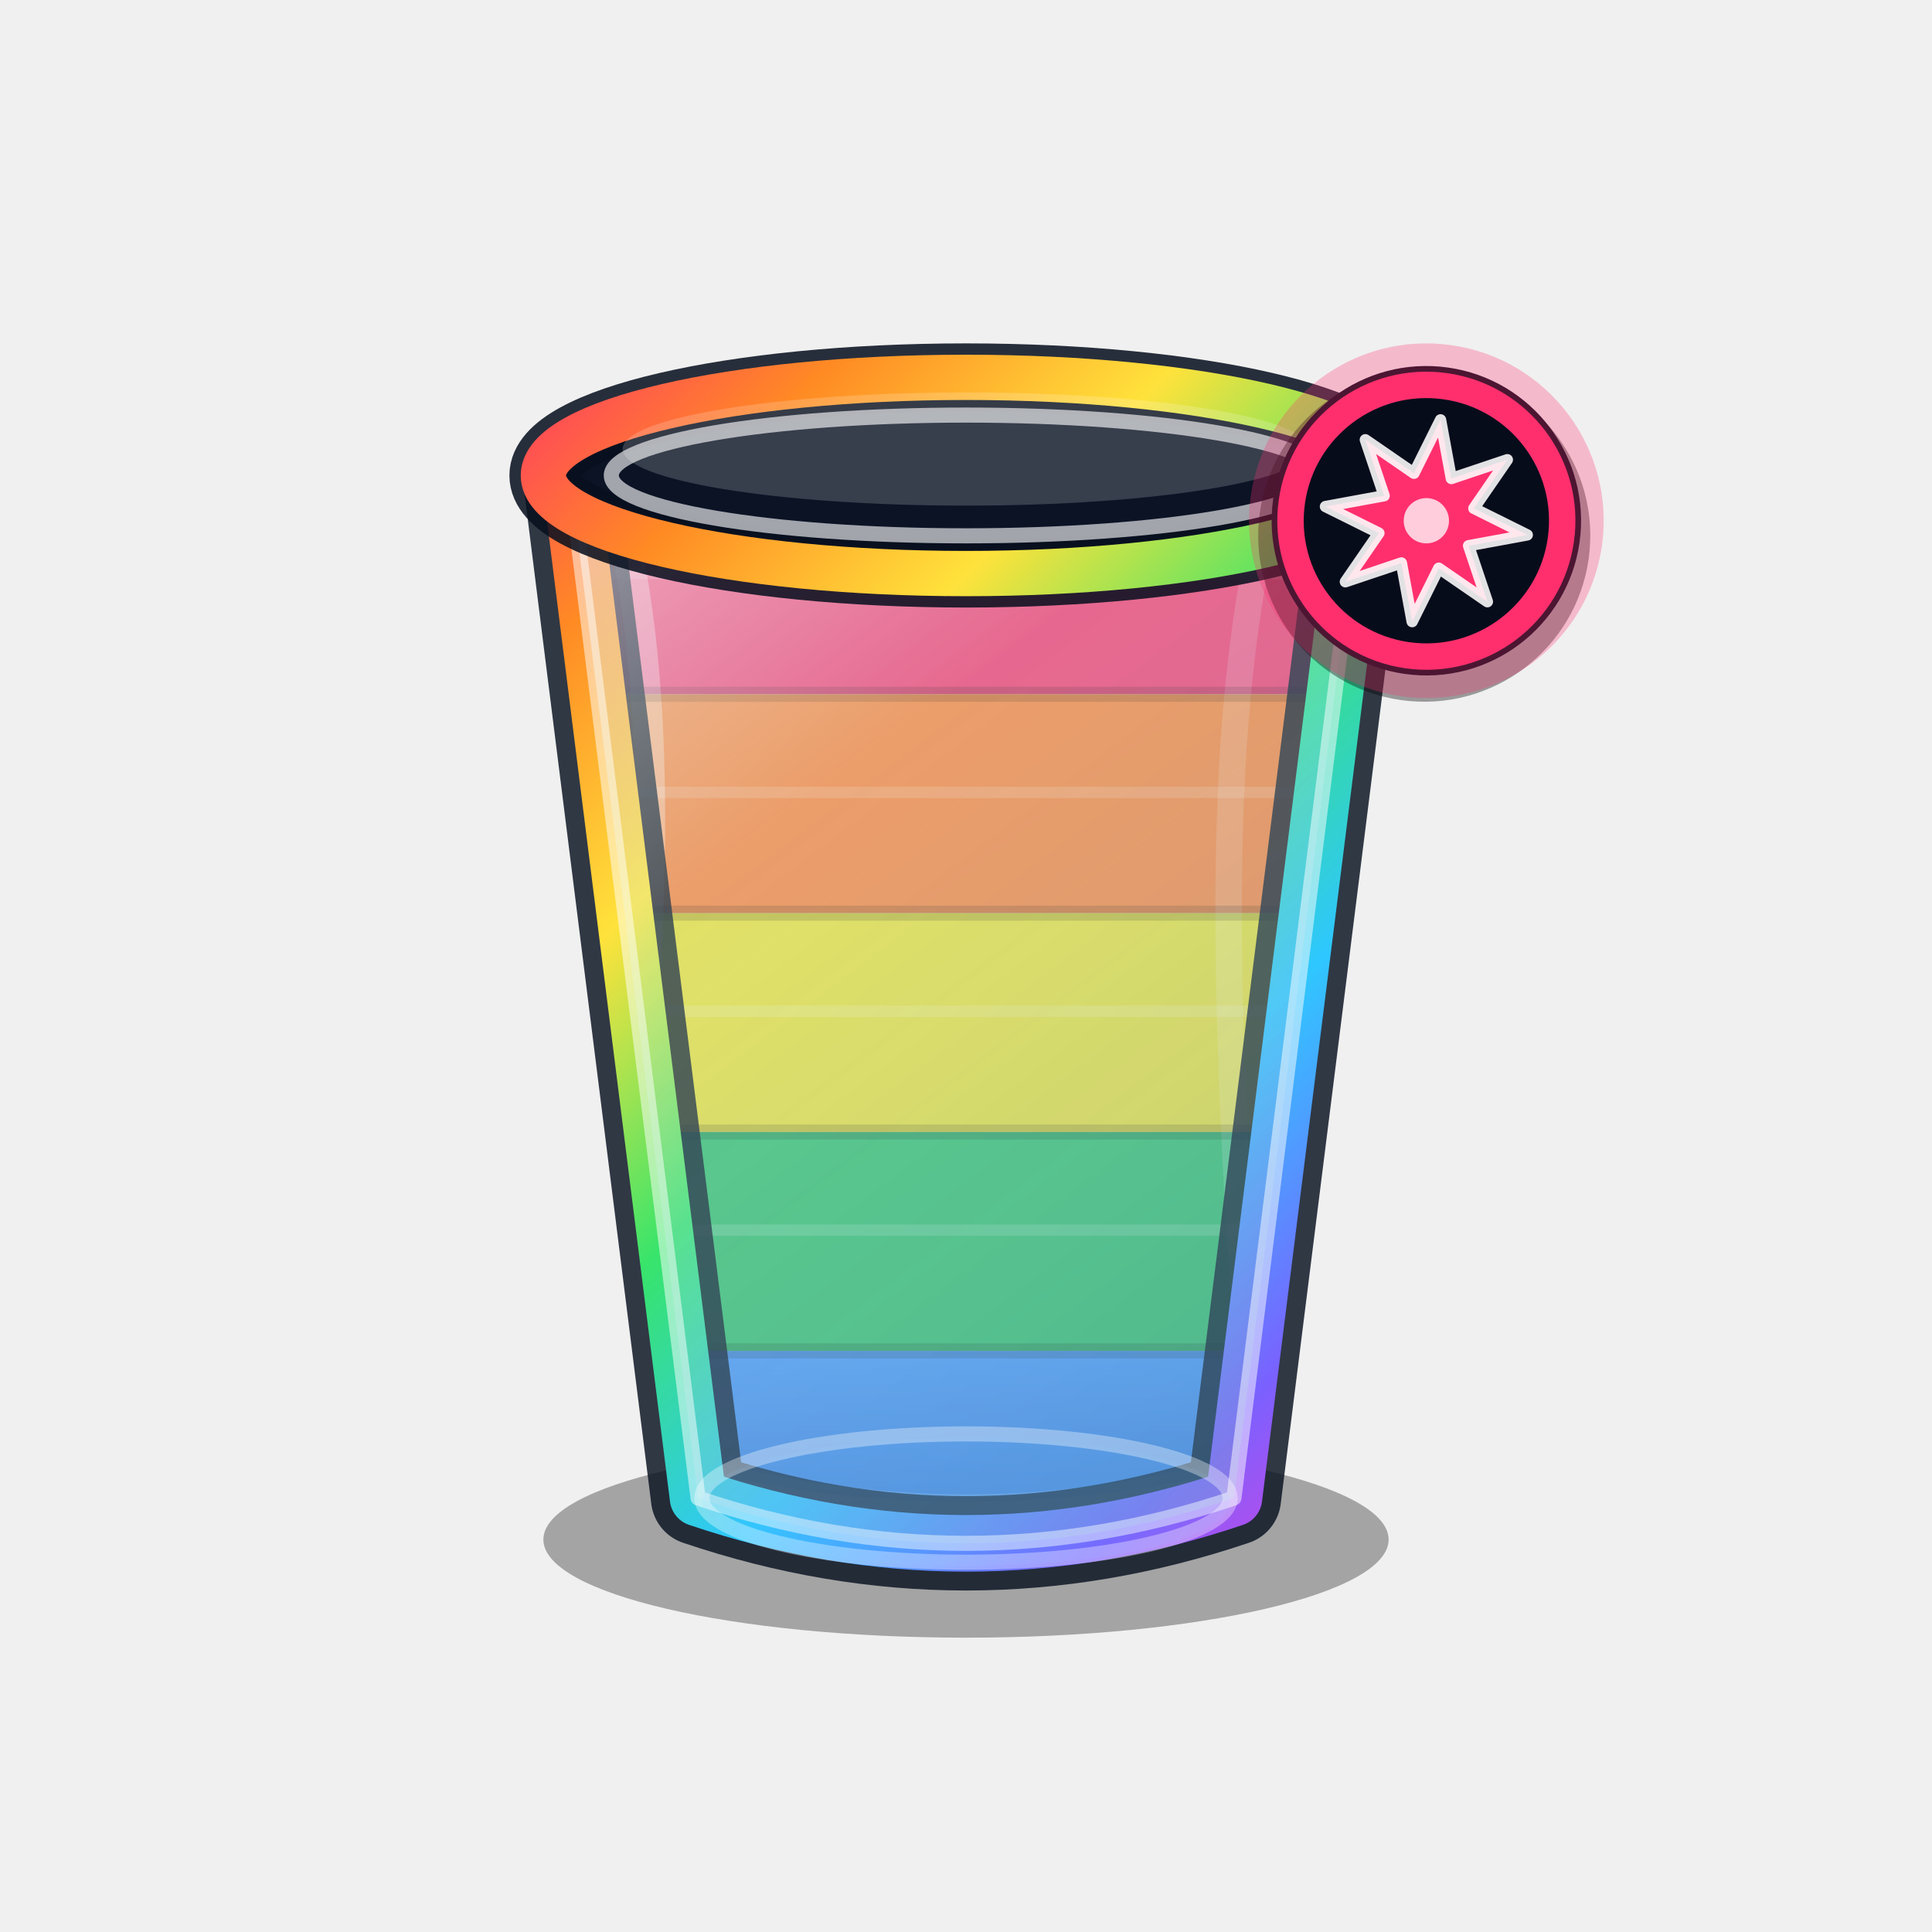
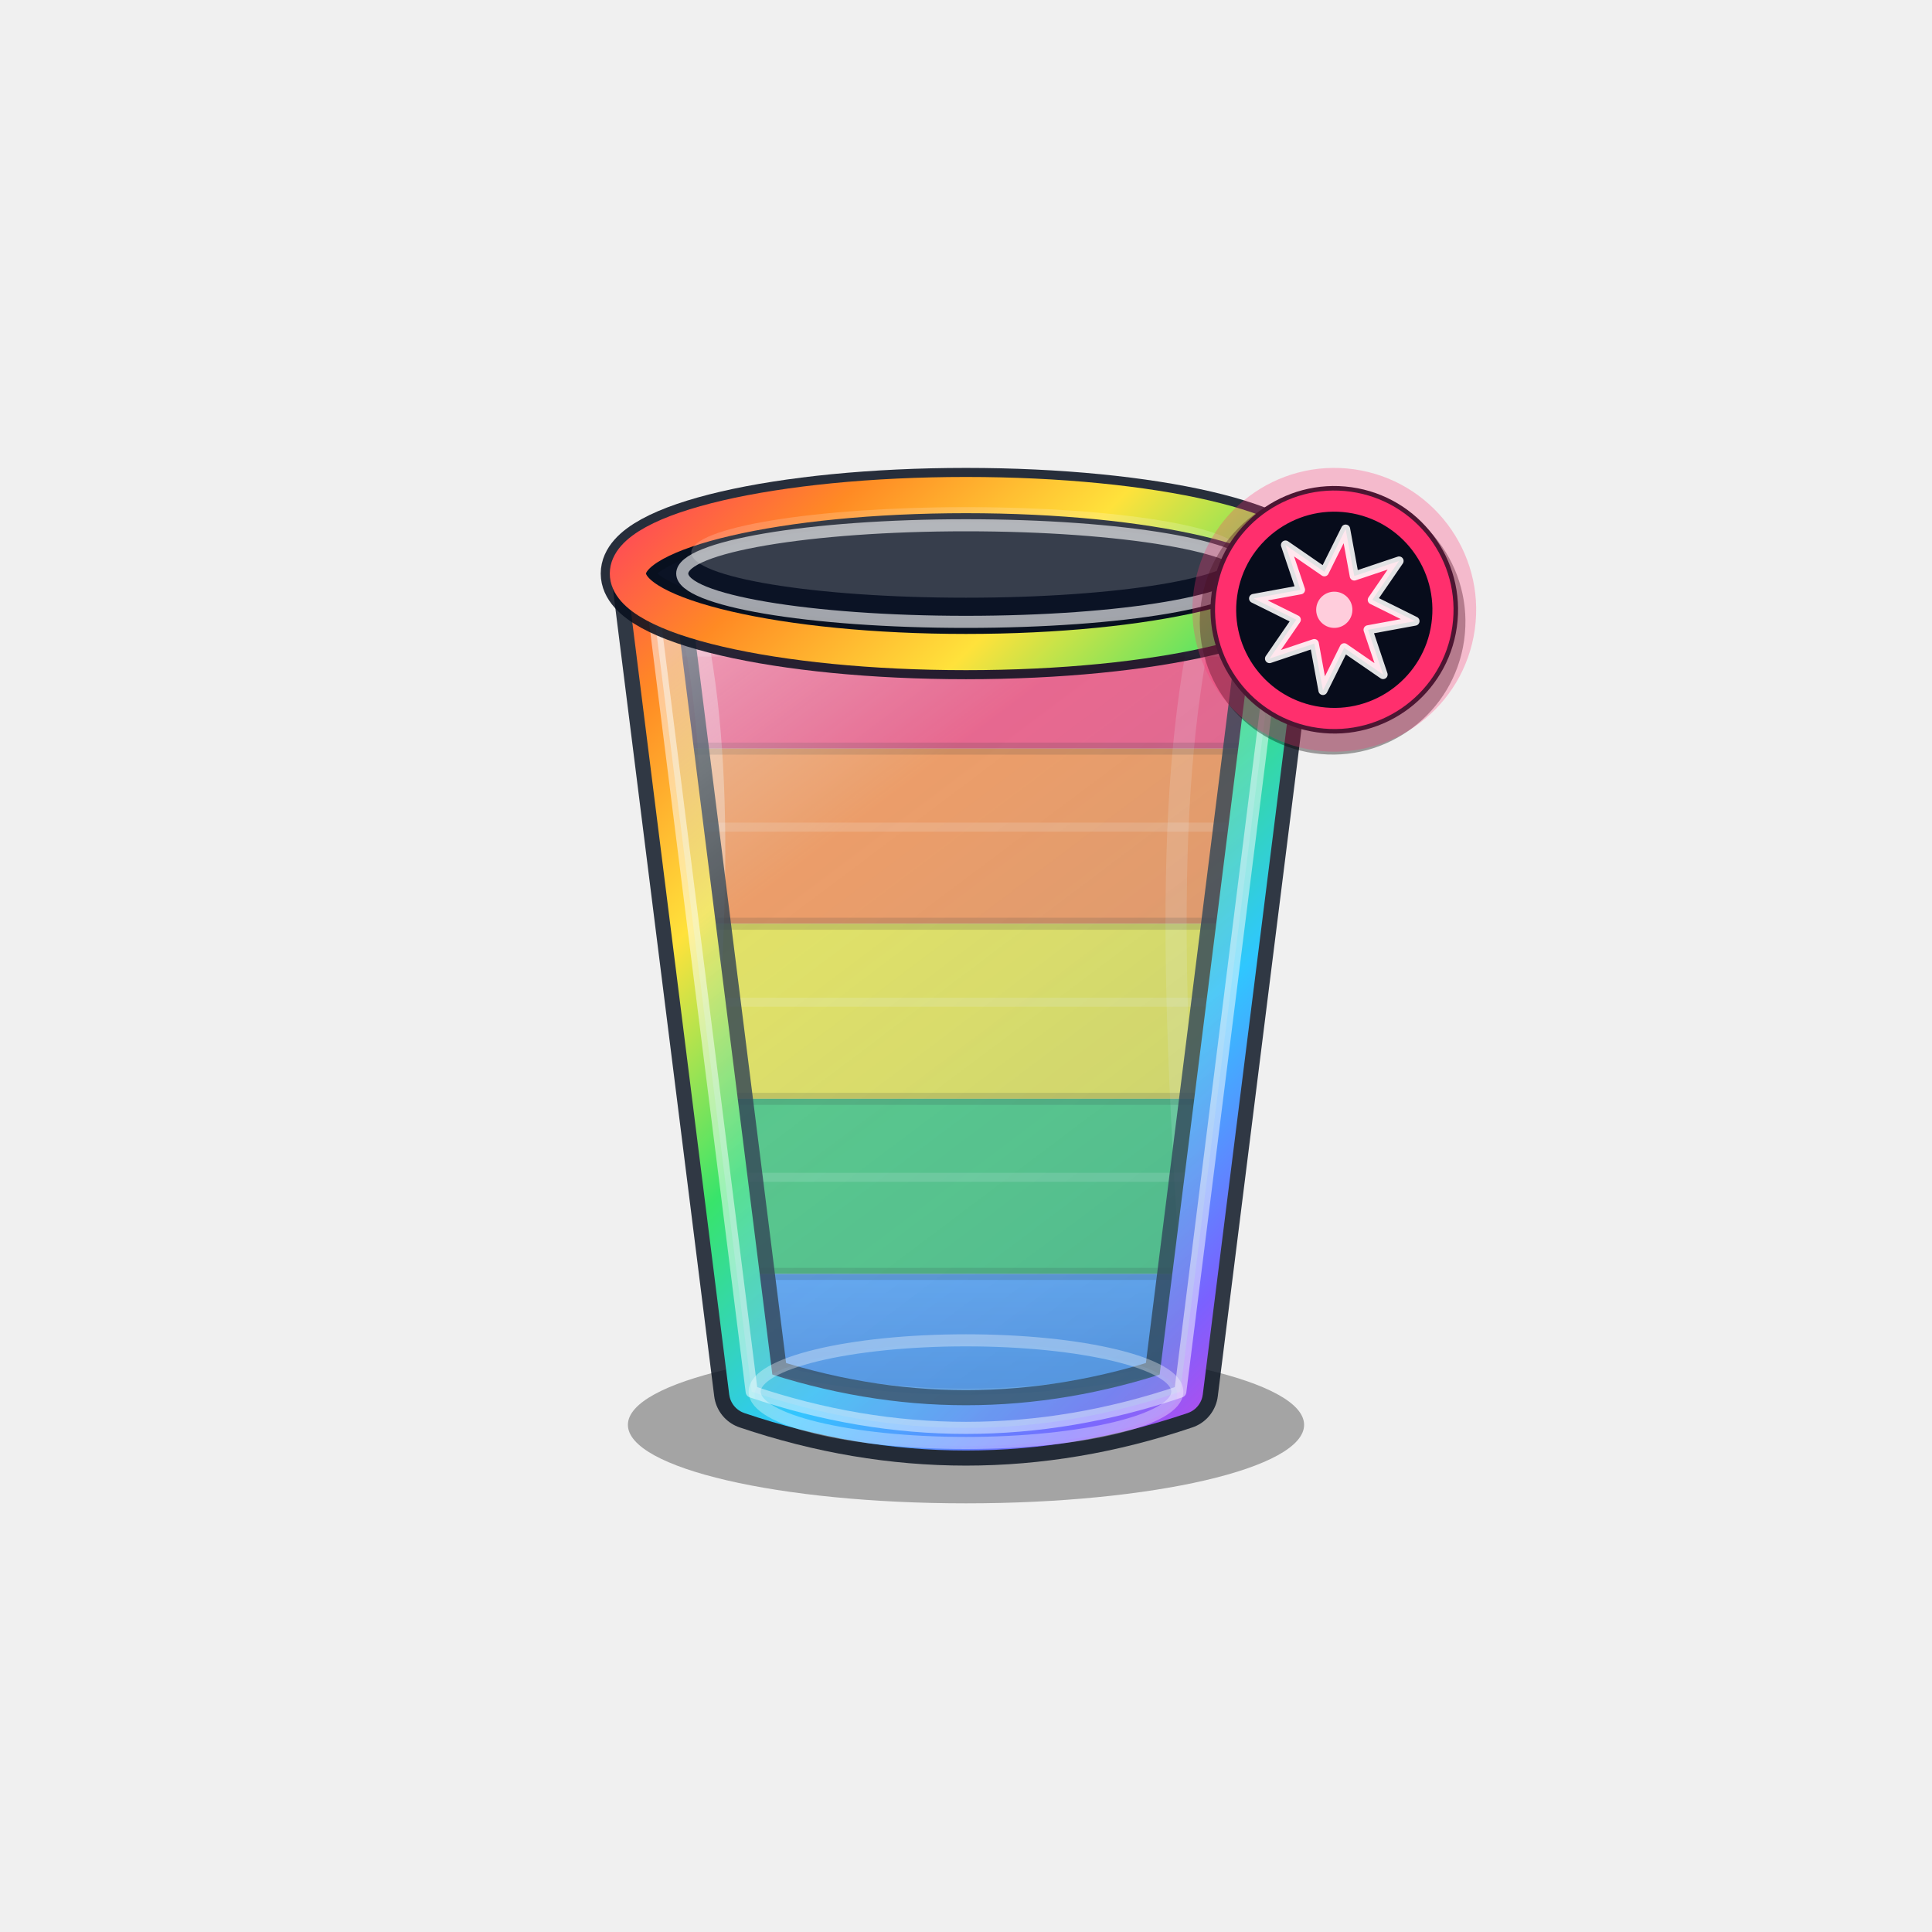
<svg xmlns="http://www.w3.org/2000/svg" width="432" height="432" viewBox="0 0 512 512">
  <defs>
    <linearGradient id="prism" x1="112" y1="112" x2="400" y2="400" gradientUnits="userSpaceOnUse">
      <stop offset="0" stop-color="#ff2f6d" />
      <stop offset="0.16" stop-color="#ff8a24" />
      <stop offset="0.32" stop-color="#ffe23b" />
      <stop offset="0.49" stop-color="#38e46b" />
      <stop offset="0.66" stop-color="#2fc7ff" />
      <stop offset="0.83" stop-color="#7a61ff" />
      <stop offset="1" stop-color="#ff34d2" />
    </linearGradient>
    <linearGradient id="glass" x1="148" y1="108" x2="366" y2="398" gradientUnits="userSpaceOnUse">
      <stop offset="0" stop-color="#ffffff" stop-opacity="0.62" />
      <stop offset="0.34" stop-color="#c9f3ff" stop-opacity="0.23" />
      <stop offset="1" stop-color="#6ba1c6" stop-opacity="0.38" />
    </linearGradient>
    <linearGradient id="bottomLiquid" x1="256" y1="356" x2="256" y2="414" gradientUnits="userSpaceOnUse">
      <stop offset="0" stop-color="#3f91f4" />
      <stop offset="0.65" stop-color="#2f78df" />
      <stop offset="1" stop-color="#245fc4" />
    </linearGradient>
    <clipPath id="beakerClip">
      <path d="M151 126 L361 126 L327 397 Q256 421 185 397 Z" />
    </clipPath>
  </defs>
-   <ellipse cx="256" cy="408" rx="112" ry="26" fill="#000000" opacity="0.32" />
-   <g clip-path="url(#beakerClip)">
-     <rect x="122" y="126" width="270" height="58" fill="#ef2f62" />
-     <rect x="122" y="184" width="270" height="58" fill="#f57a2d" />
-     <rect x="122" y="242" width="270" height="58" fill="#e7d929" />
-     <rect x="122" y="300" width="270" height="58" fill="#28b85c" />
-     <path d="M134 358 H378 L327 397 Q256 421 185 397 Z" fill="url(#bottomLiquid)" />
-     <path d="M182 389 Q256 410 330 389" fill="none" stroke="#9edaff" stroke-opacity="0.26" stroke-width="7" stroke-linecap="round" />
-     <path d="M136 126 H384 V424 H136 Z" fill="#ffffff" opacity="0.08" />
-     <path d="M162 128 C176 178 174 240 166 322 C163 354 166 383 181 402" fill="none" stroke="#ffffff" stroke-opacity="0.32" stroke-width="8" stroke-linecap="round" />
-     <path d="M337 130 C322 190 323 260 333 392" fill="none" stroke="#ffffff" stroke-opacity="0.16" stroke-width="7" stroke-linecap="round" />
-     <path d="M151 184 H361 M145 242 H367 M139 300 H373 M134 358 H378" fill="none" stroke="#000000" stroke-opacity="0.16" stroke-width="4" />
-     <path d="M148 152 H360 M144 210 H366 M140 268 H371 M137 326 H375 M188 392 Q256 407 324 392" fill="none" stroke="#ffffff" stroke-opacity="0.16" stroke-width="3" />
-   </g>
-   <path d="M151 126 L361 126 L327 397 Q256 421 185 397 Z" fill="none" stroke="#07101f" stroke-opacity="0.82" stroke-width="25" stroke-linejoin="round" />
-   <path d="M151 126 L361 126 L327 397 Q256 421 185 397 Z" fill="none" stroke="url(#prism)" stroke-width="15" stroke-linejoin="round" />
-   <path d="M151 126 L361 126 L327 397 Q256 421 185 397 Z" fill="url(#glass)" />
-   <path d="M151 126 L361 126 L327 397 Q256 421 185 397 Z" fill="none" stroke="#ffffff" stroke-opacity="0.50" stroke-width="4" stroke-linejoin="round" />
-   <ellipse cx="256" cy="126" rx="112" ry="26" fill="#0b1325" stroke="#07101f" stroke-opacity="0.86" stroke-width="18" />
-   <ellipse cx="256" cy="126" rx="112" ry="26" fill="none" stroke="url(#prism)" stroke-width="12" />
-   <ellipse cx="256" cy="119" rx="91" ry="15" fill="#ffffff" opacity="0.18" />
-   <ellipse cx="256" cy="126" rx="94" ry="16" fill="none" stroke="#ffffff" stroke-opacity="0.62" stroke-width="4" />
-   <ellipse cx="256" cy="398" rx="70" ry="17" fill="#5ab8ff" opacity="0.10" />
-   <ellipse cx="256" cy="397" rx="70" ry="17" fill="none" stroke="#ffffff" stroke-opacity="0.34" stroke-width="4" />
-   <g transform="translate(378 138) rotate(8)">
-     <circle cx="0" cy="4" r="44" fill="#000000" opacity="0.36" />
-     <circle cx="0" cy="0" r="41" fill="#070c1b" />
-     <circle cx="0" cy="0" r="41" fill="none" stroke="url(#prism)" stroke-opacity="0.28" stroke-width="12" />
-     <circle cx="0" cy="0" r="36" fill="none" stroke="url(#prism)" stroke-width="7" />
-     <path d="M0 -27 L5 -12 L19 -19 L12 -5 L27 0 L12 5 L19 19 L5 12 L0 27 L-5 12 L-19 19 L-12 5 L-27 0 L-12 -5 L-19 -19 L-5 -12 Z" fill="url(#prism)" />
-     <path d="M0 -27 L5 -12 L19 -19 L12 -5 L27 0 L12 5 L19 19 L5 12 L0 27 L-5 12 L-19 19 L-12 5 L-27 0 L-12 -5 L-19 -19 L-5 -12 Z" fill="none" stroke="#ffffff" stroke-opacity="0.88" stroke-width="3" stroke-linejoin="round" />
-     <circle cx="0" cy="0" r="6" fill="#ffffff" opacity="0.76" />
+   <g transform="translate(256 256) scale(0.80) translate(-256 -256)">
+     <ellipse cx="256" cy="408" rx="112" ry="26" fill="#000000" opacity="0.32" />
+     <g clip-path="url(#beakerClip)">
+       <rect x="122" y="126" width="270" height="58" fill="#ef2f62" />
+       <rect x="122" y="184" width="270" height="58" fill="#f57a2d" />
+       <rect x="122" y="242" width="270" height="58" fill="#e7d929" />
+       <rect x="122" y="300" width="270" height="58" fill="#28b85c" />
+       <path d="M134 358 H378 L327 397 Q256 421 185 397 Z" fill="url(#bottomLiquid)" />
+       <path d="M182 389 Q256 410 330 389" fill="none" stroke="#9edaff" stroke-opacity="0.26" stroke-width="7" stroke-linecap="round" />
+       <path d="M136 126 H384 V424 H136 Z" fill="#ffffff" opacity="0.08" />
+       <path d="M162 128 C176 178 174 240 166 322 C163 354 166 383 181 402" fill="none" stroke="#ffffff" stroke-opacity="0.32" stroke-width="8" stroke-linecap="round" />
+       <path d="M337 130 C322 190 323 260 333 392" fill="none" stroke="#ffffff" stroke-opacity="0.16" stroke-width="7" stroke-linecap="round" />
+       <path d="M151 184 H361 M145 242 H367 M139 300 H373 M134 358 H378" fill="none" stroke="#000000" stroke-opacity="0.16" stroke-width="4" />
+       <path d="M148 152 H360 M144 210 H366 M140 268 H371 M137 326 H375 M188 392 Q256 407 324 392" fill="none" stroke="#ffffff" stroke-opacity="0.16" stroke-width="3" />
+     </g>
+     <path d="M151 126 L361 126 L327 397 Q256 421 185 397 Z" fill="none" stroke="#07101f" stroke-opacity="0.82" stroke-width="25" stroke-linejoin="round" />
+     <path d="M151 126 L361 126 L327 397 Q256 421 185 397 Z" fill="none" stroke="url(#prism)" stroke-width="15" stroke-linejoin="round" />
+     <path d="M151 126 L361 126 L327 397 Q256 421 185 397 Z" fill="url(#glass)" />
+     <path d="M151 126 L361 126 L327 397 Q256 421 185 397 Z" fill="none" stroke="#ffffff" stroke-opacity="0.50" stroke-width="4" stroke-linejoin="round" />
+     <ellipse cx="256" cy="126" rx="112" ry="26" fill="#0b1325" stroke="#07101f" stroke-opacity="0.86" stroke-width="18" />
+     <ellipse cx="256" cy="126" rx="112" ry="26" fill="none" stroke="url(#prism)" stroke-width="12" />
+     <ellipse cx="256" cy="119" rx="91" ry="15" fill="#ffffff" opacity="0.18" />
+     <ellipse cx="256" cy="126" rx="94" ry="16" fill="none" stroke="#ffffff" stroke-opacity="0.62" stroke-width="4" />
+     <ellipse cx="256" cy="398" rx="70" ry="17" fill="#5ab8ff" opacity="0.10" />
+     <ellipse cx="256" cy="397" rx="70" ry="17" fill="none" stroke="#ffffff" stroke-opacity="0.34" stroke-width="4" />
+     <g transform="translate(378 138) rotate(8)">
+       <circle cx="0" cy="4" r="44" fill="#000000" opacity="0.36" />
+       <circle cx="0" cy="0" r="41" fill="#070c1b" />
+       <circle cx="0" cy="0" r="41" fill="none" stroke="url(#prism)" stroke-opacity="0.28" stroke-width="12" />
+       <circle cx="0" cy="0" r="36" fill="none" stroke="url(#prism)" stroke-width="7" />
+       <path d="M0 -27 L5 -12 L19 -19 L12 -5 L27 0 L12 5 L19 19 L5 12 L0 27 L-5 12 L-19 19 L-12 5 L-27 0 L-12 -5 L-19 -19 L-5 -12 Z" fill="url(#prism)" />
+       <path d="M0 -27 L5 -12 L19 -19 L12 -5 L27 0 L12 5 L19 19 L5 12 L0 27 L-5 12 L-19 19 L-12 5 L-27 0 L-12 -5 L-19 -19 L-5 -12 Z" fill="none" stroke="#ffffff" stroke-opacity="0.88" stroke-width="3" stroke-linejoin="round" />
+       <circle cx="0" cy="0" r="6" fill="#ffffff" opacity="0.76" />
+     </g>
  </g>
</svg>
